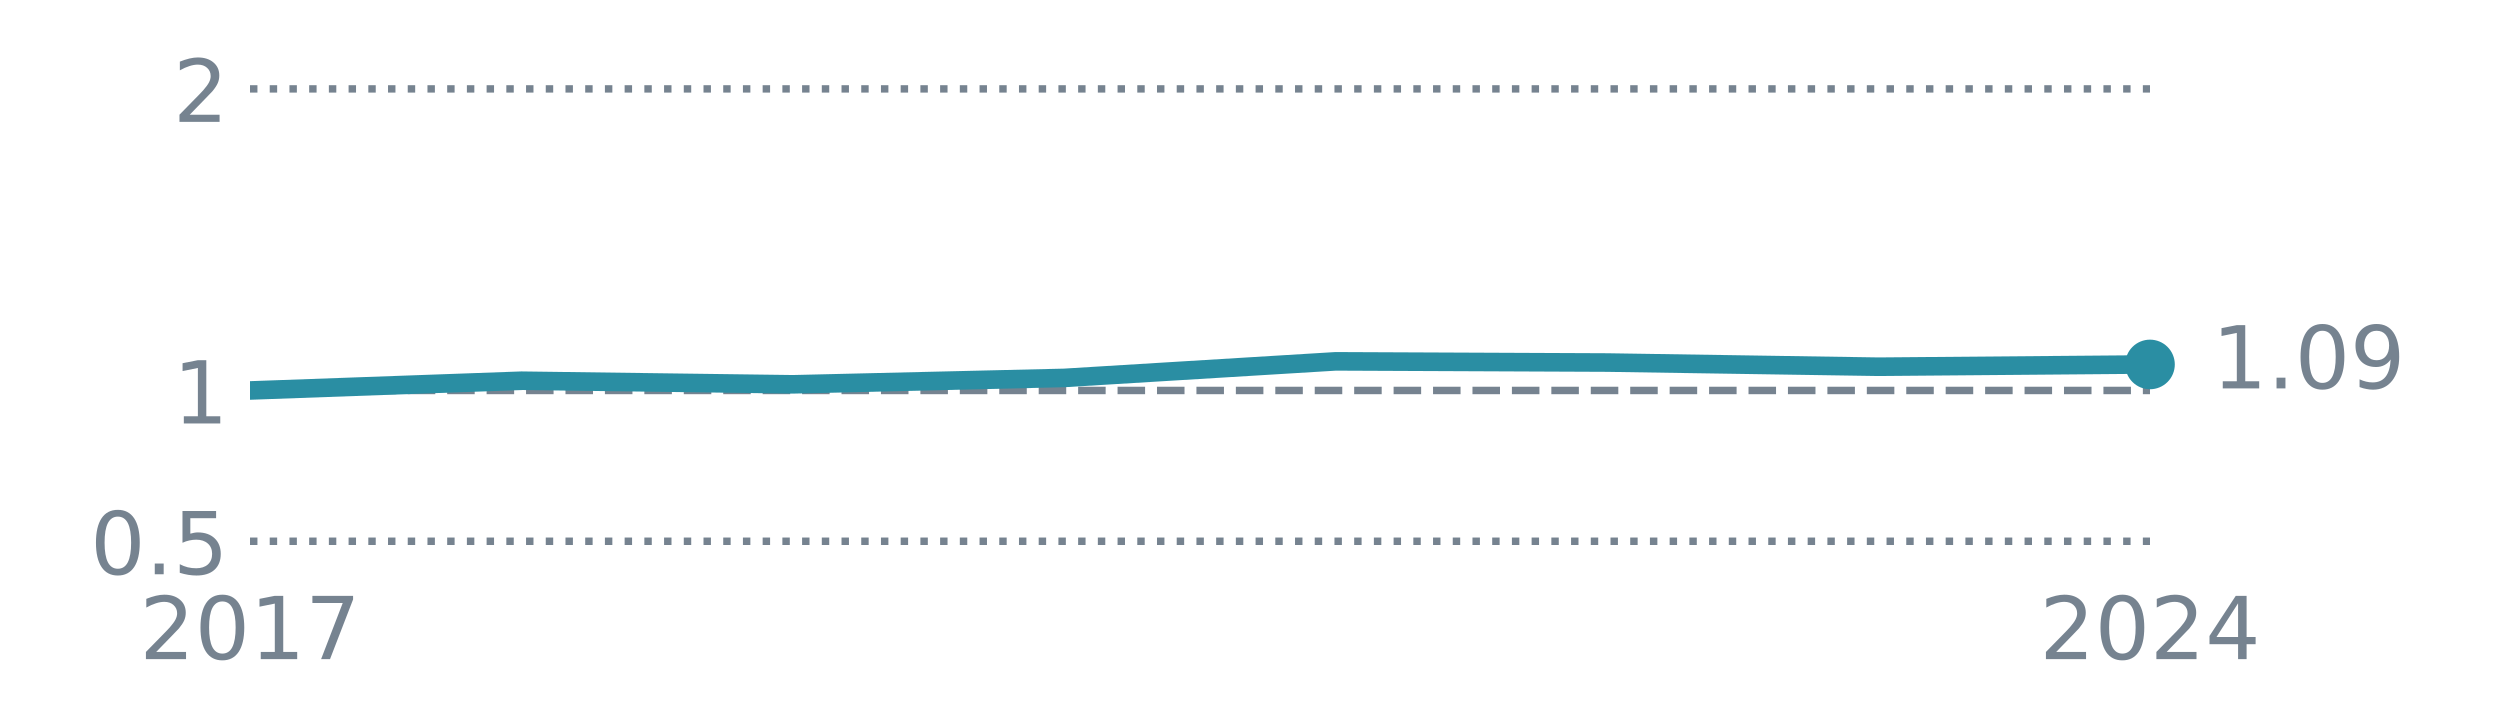
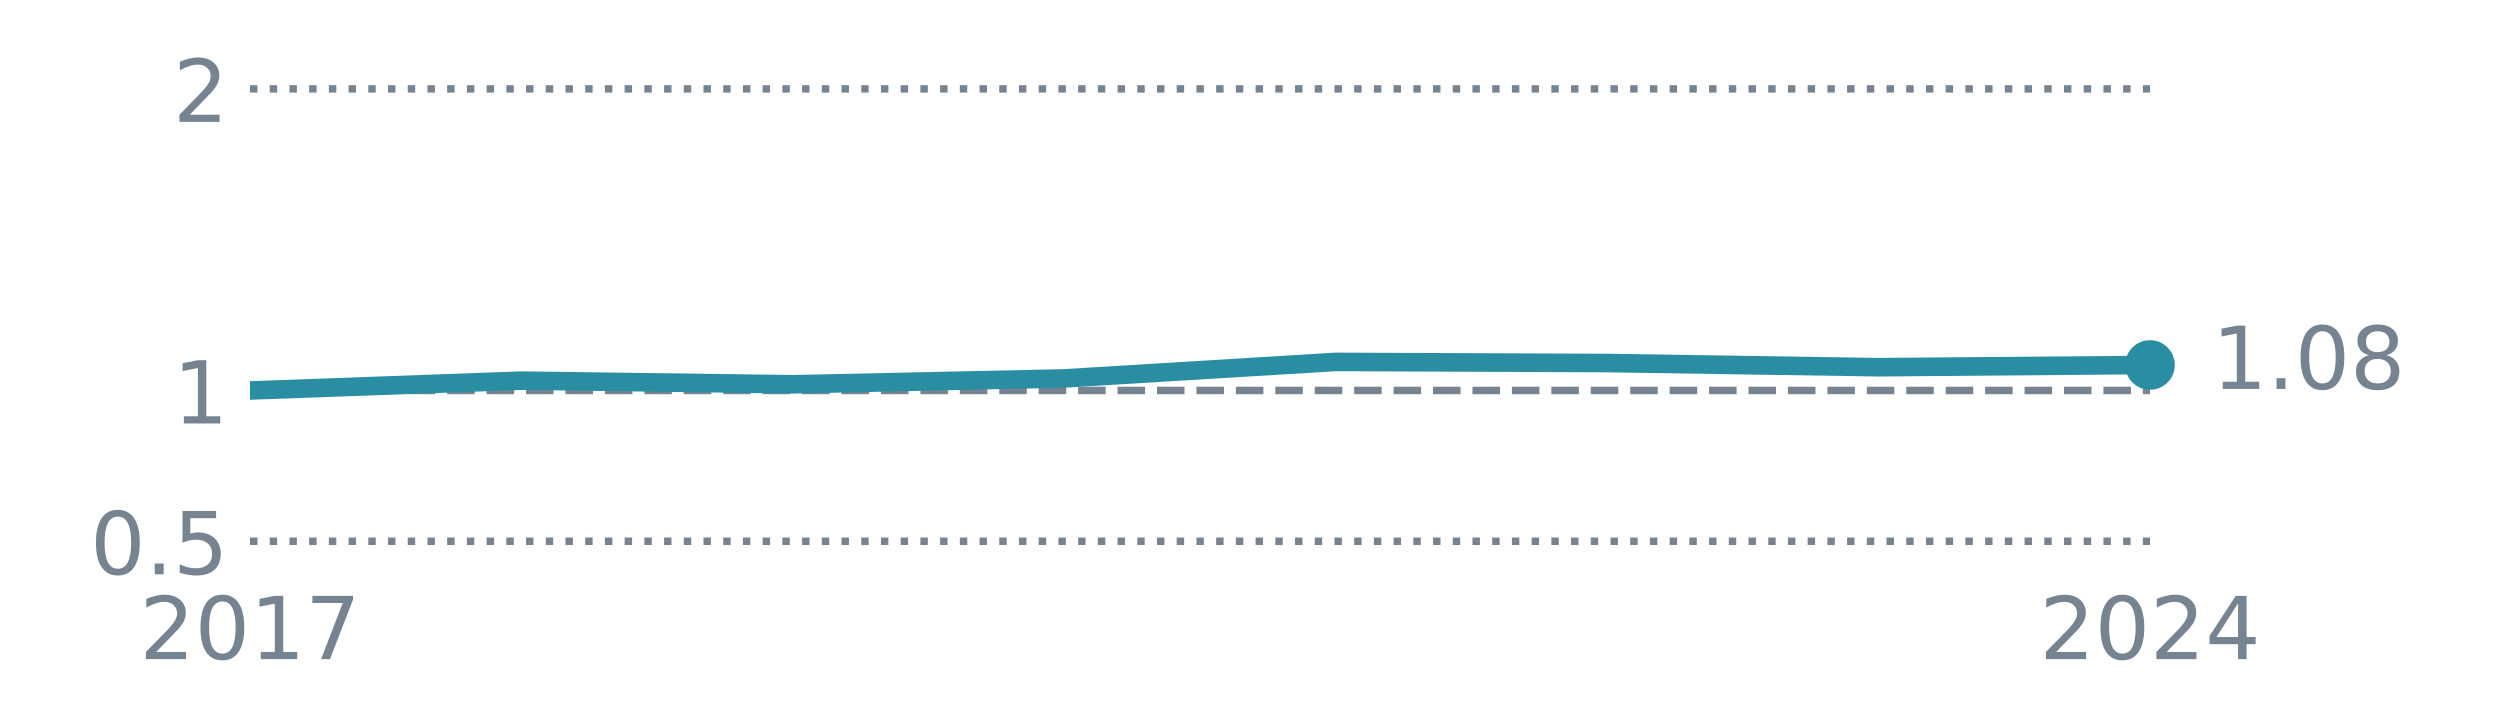
<svg xmlns="http://www.w3.org/2000/svg" xmlns:xlink="http://www.w3.org/1999/xlink" width="403.2pt" height="115.2pt" viewBox="0 0 403.2 115.2" version="1.1">
  <defs>
    <style type="text/css">*{stroke-linejoin: round; stroke-linecap: butt}</style>
  </defs>
  <g id="figure_1">
    <g id="patch_1">
      <path d="M 0 115.2  L 403.2 115.2  L 403.2 0  L 0 0  L 0 115.2  z " style="fill: none" />
    </g>
    <g id="axes_1">
      <g id="patch_2">
        <path d="M 40.32 92.16  L 346.752 92.16  L 346.752 4.608  L 40.32 4.608  L 40.32 92.16  z " style="fill: none" />
      </g>
      <g id="matplotlib.axis_1">
        <g id="xtick_1">
          <g id="line2d_1" />
          <g id="text_1">
            <text style="font-size: 14px; font-family: 'DejaVu Sans', 'Bitstream Vera Sans', 'Computer Modern Sans Serif', 'Lucida Grande', 'Verdana', 'Geneva', 'Lucid', 'Arial', 'Helvetica', 'Avant Garde', sans-serif; text-anchor: middle; fill: #768390" x="40.32" y="106.298" transform="rotate(-0 40.32 106.2978)">2017</text>
          </g>
        </g>
        <g id="xtick_2">
          <g id="line2d_2" />
          <g id="text_2">
            <text style="font-size: 14px; font-family: 'DejaVu Sans', 'Bitstream Vera Sans', 'Computer Modern Sans Serif', 'Lucida Grande', 'Verdana', 'Geneva', 'Lucid', 'Arial', 'Helvetica', 'Avant Garde', sans-serif; text-anchor: middle; fill: #768390" x="346.752" y="106.298" transform="rotate(-0 346.752 106.2978)">2024</text>
          </g>
        </g>
      </g>
      <g id="matplotlib.axis_2">
        <g id="ytick_1">
          <g id="line2d_3" />
          <g id="text_3">
            <text style="font-size: 14px; font-family: 'DejaVu Sans', 'Bitstream Vera Sans', 'Computer Modern Sans Serif', 'Lucida Grande', 'Verdana', 'Geneva', 'Lucid', 'Arial', 'Helvetica', 'Avant Garde', sans-serif; text-anchor: end; fill: #768390" x="36.82" y="92.615" transform="rotate(-0 36.82 92.61491)">0.5</text>
          </g>
        </g>
        <g id="ytick_2">
          <g id="line2d_4" />
          <g id="text_4">
            <text style="font-size: 14px; font-family: 'DejaVu Sans', 'Bitstream Vera Sans', 'Computer Modern Sans Serif', 'Lucida Grande', 'Verdana', 'Geneva', 'Lucid', 'Arial', 'Helvetica', 'Avant Garde', sans-serif; text-anchor: end; fill: #768390" x="36.82" y="68.295" transform="rotate(-0 36.82 68.29491)">1</text>
          </g>
        </g>
        <g id="ytick_3">
          <g id="line2d_5" />
          <g id="text_5">
            <text style="font-size: 14px; font-family: 'DejaVu Sans', 'Bitstream Vera Sans', 'Computer Modern Sans Serif', 'Lucida Grande', 'Verdana', 'Geneva', 'Lucid', 'Arial', 'Helvetica', 'Avant Garde', sans-serif; text-anchor: end; fill: #768390" x="36.82" y="19.655" transform="rotate(-0 36.82 19.65491)">2</text>
          </g>
        </g>
      </g>
      <g id="line2d_6">
        <path d="M 40.32 62.976  L 346.752 62.976  " clip-path="url(#p041a2d930b)" style="fill: none; stroke-dasharray: 4.44,1.92; stroke-dashoffset: 0; stroke: #768390; stroke-width: 1.2" />
      </g>
      <g id="line2d_7">
        <path d="M 40.32 87.296  L 346.752 87.296  " clip-path="url(#p041a2d930b)" style="fill: none; stroke-dasharray: 1.2,1.98; stroke-dashoffset: 0; stroke: #768390; stroke-width: 1.2" />
      </g>
      <g id="line2d_8">
        <path d="M 40.32 14.336  L 346.752 14.336  " clip-path="url(#p041a2d930b)" style="fill: none; stroke-dasharray: 1.2,1.98; stroke-dashoffset: 0; stroke: #768390; stroke-width: 1.2" />
      </g>
      <g id="line2d_9">
-         <path d="M 40.32 62.976  L 84.096 61.403  L 127.872 61.984  L 171.648 60.95  L 215.424 58.278  L 259.2 58.471  L 302.976 59.146  L 346.752 58.779  " clip-path="url(#p041a2d930b)" style="fill: none; stroke: #2a8ea3; stroke-width: 3; stroke-linecap: square" />
+         <path d="M 40.32 62.976  L 84.096 61.39  L 127.872 61.98  L 171.648 61.031  L 215.424 58.368  L 259.2 58.55  L 302.976 59.225  L 346.752 58.861  " clip-path="url(#p041a2d930b)" style="fill: none; stroke: #2a8ea3; stroke-width: 3; stroke-linecap: square" />
      </g>
      <g id="line2d_10">
        <defs>
          <path id="me9adf4c8af" d="M 0 3.5  C 0.928 3.5 1.819 3.131 2.475 2.475  C 3.131 1.819 3.5 0.928 3.5 0  C 3.5 -0.928 3.131 -1.819 2.475 -2.475  C 1.819 -3.131 0.928 -3.5 0 -3.5  C -0.928 -3.5 -1.819 -3.131 -2.475 -2.475  C -3.131 -1.819 -3.5 -0.928 -3.5 0  C -3.5 0.928 -3.131 1.819 -2.475 2.475  C -1.819 3.131 -0.928 3.5 0 3.5  z " style="stroke: #2a8ea3" />
        </defs>
        <g>
-           <use xlink:href="#me9adf4c8af" x="346.752" y="58.779" style="fill: #2a8ea3; stroke: #2a8ea3" />
+           <use xlink:href="#me9adf4c8af" x="346.752" y="58.861" style="fill: #2a8ea3; stroke: #2a8ea3" />
        </g>
      </g>
      <g id="text_6">
-         <text style="font-size: 14px; font-family: 'DejaVu Sans', 'Bitstream Vera Sans', 'Computer Modern Sans Serif', 'Lucida Grande', 'Verdana', 'Geneva', 'Lucid', 'Arial', 'Helvetica', 'Avant Garde', sans-serif; text-anchor: start; fill: #768390" x="356.752" y="62.643" transform="rotate(-0 356.752 62.64252)">1.09</text>
+         <text style="font-size: 14px; font-family: 'DejaVu Sans', 'Bitstream Vera Sans', 'Computer Modern Sans Serif', 'Lucida Grande', 'Verdana', 'Geneva', 'Lucid', 'Arial', 'Helvetica', 'Avant Garde', sans-serif; text-anchor: start; fill: #768390" x="356.752" y="62.724" transform="rotate(-0 356.752 62.72395)">1.08</text>
      </g>
    </g>
  </g>
  <defs>
    <clipPath id="p041a2d930b">
      <rect x="40.32" y="4.608" width="306.432" height="87.552" />
    </clipPath>
  </defs>
</svg>
